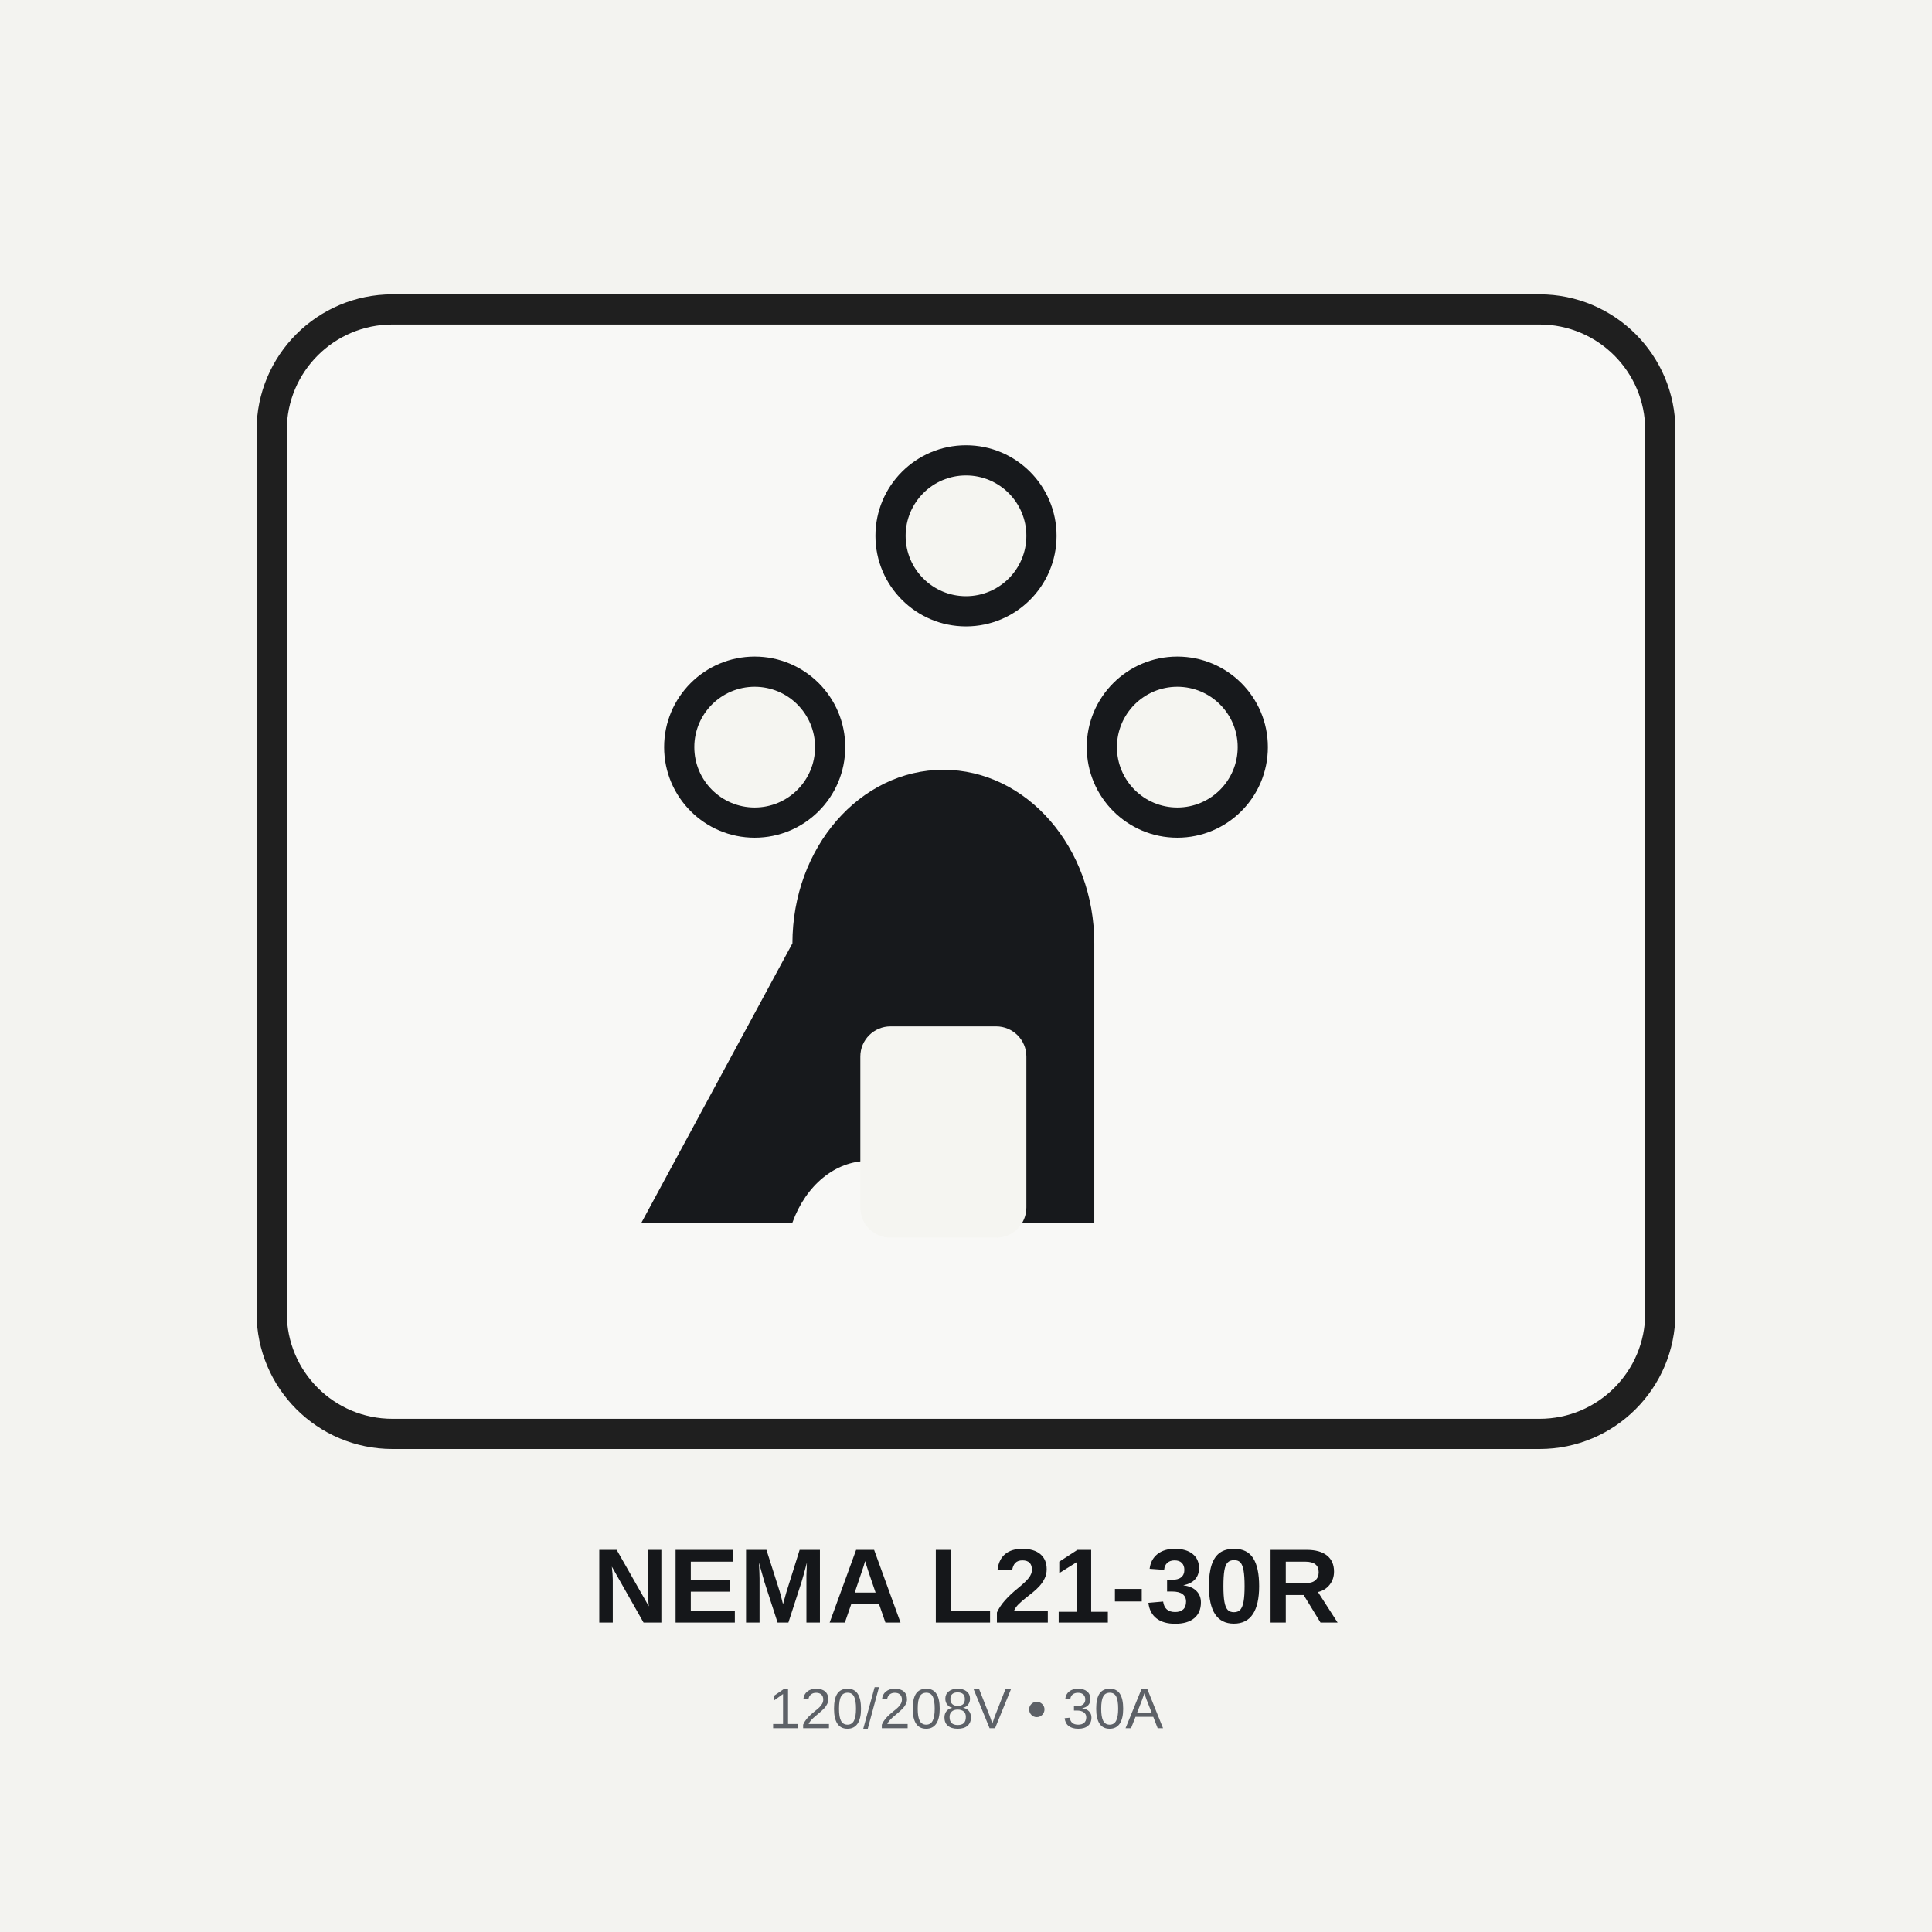
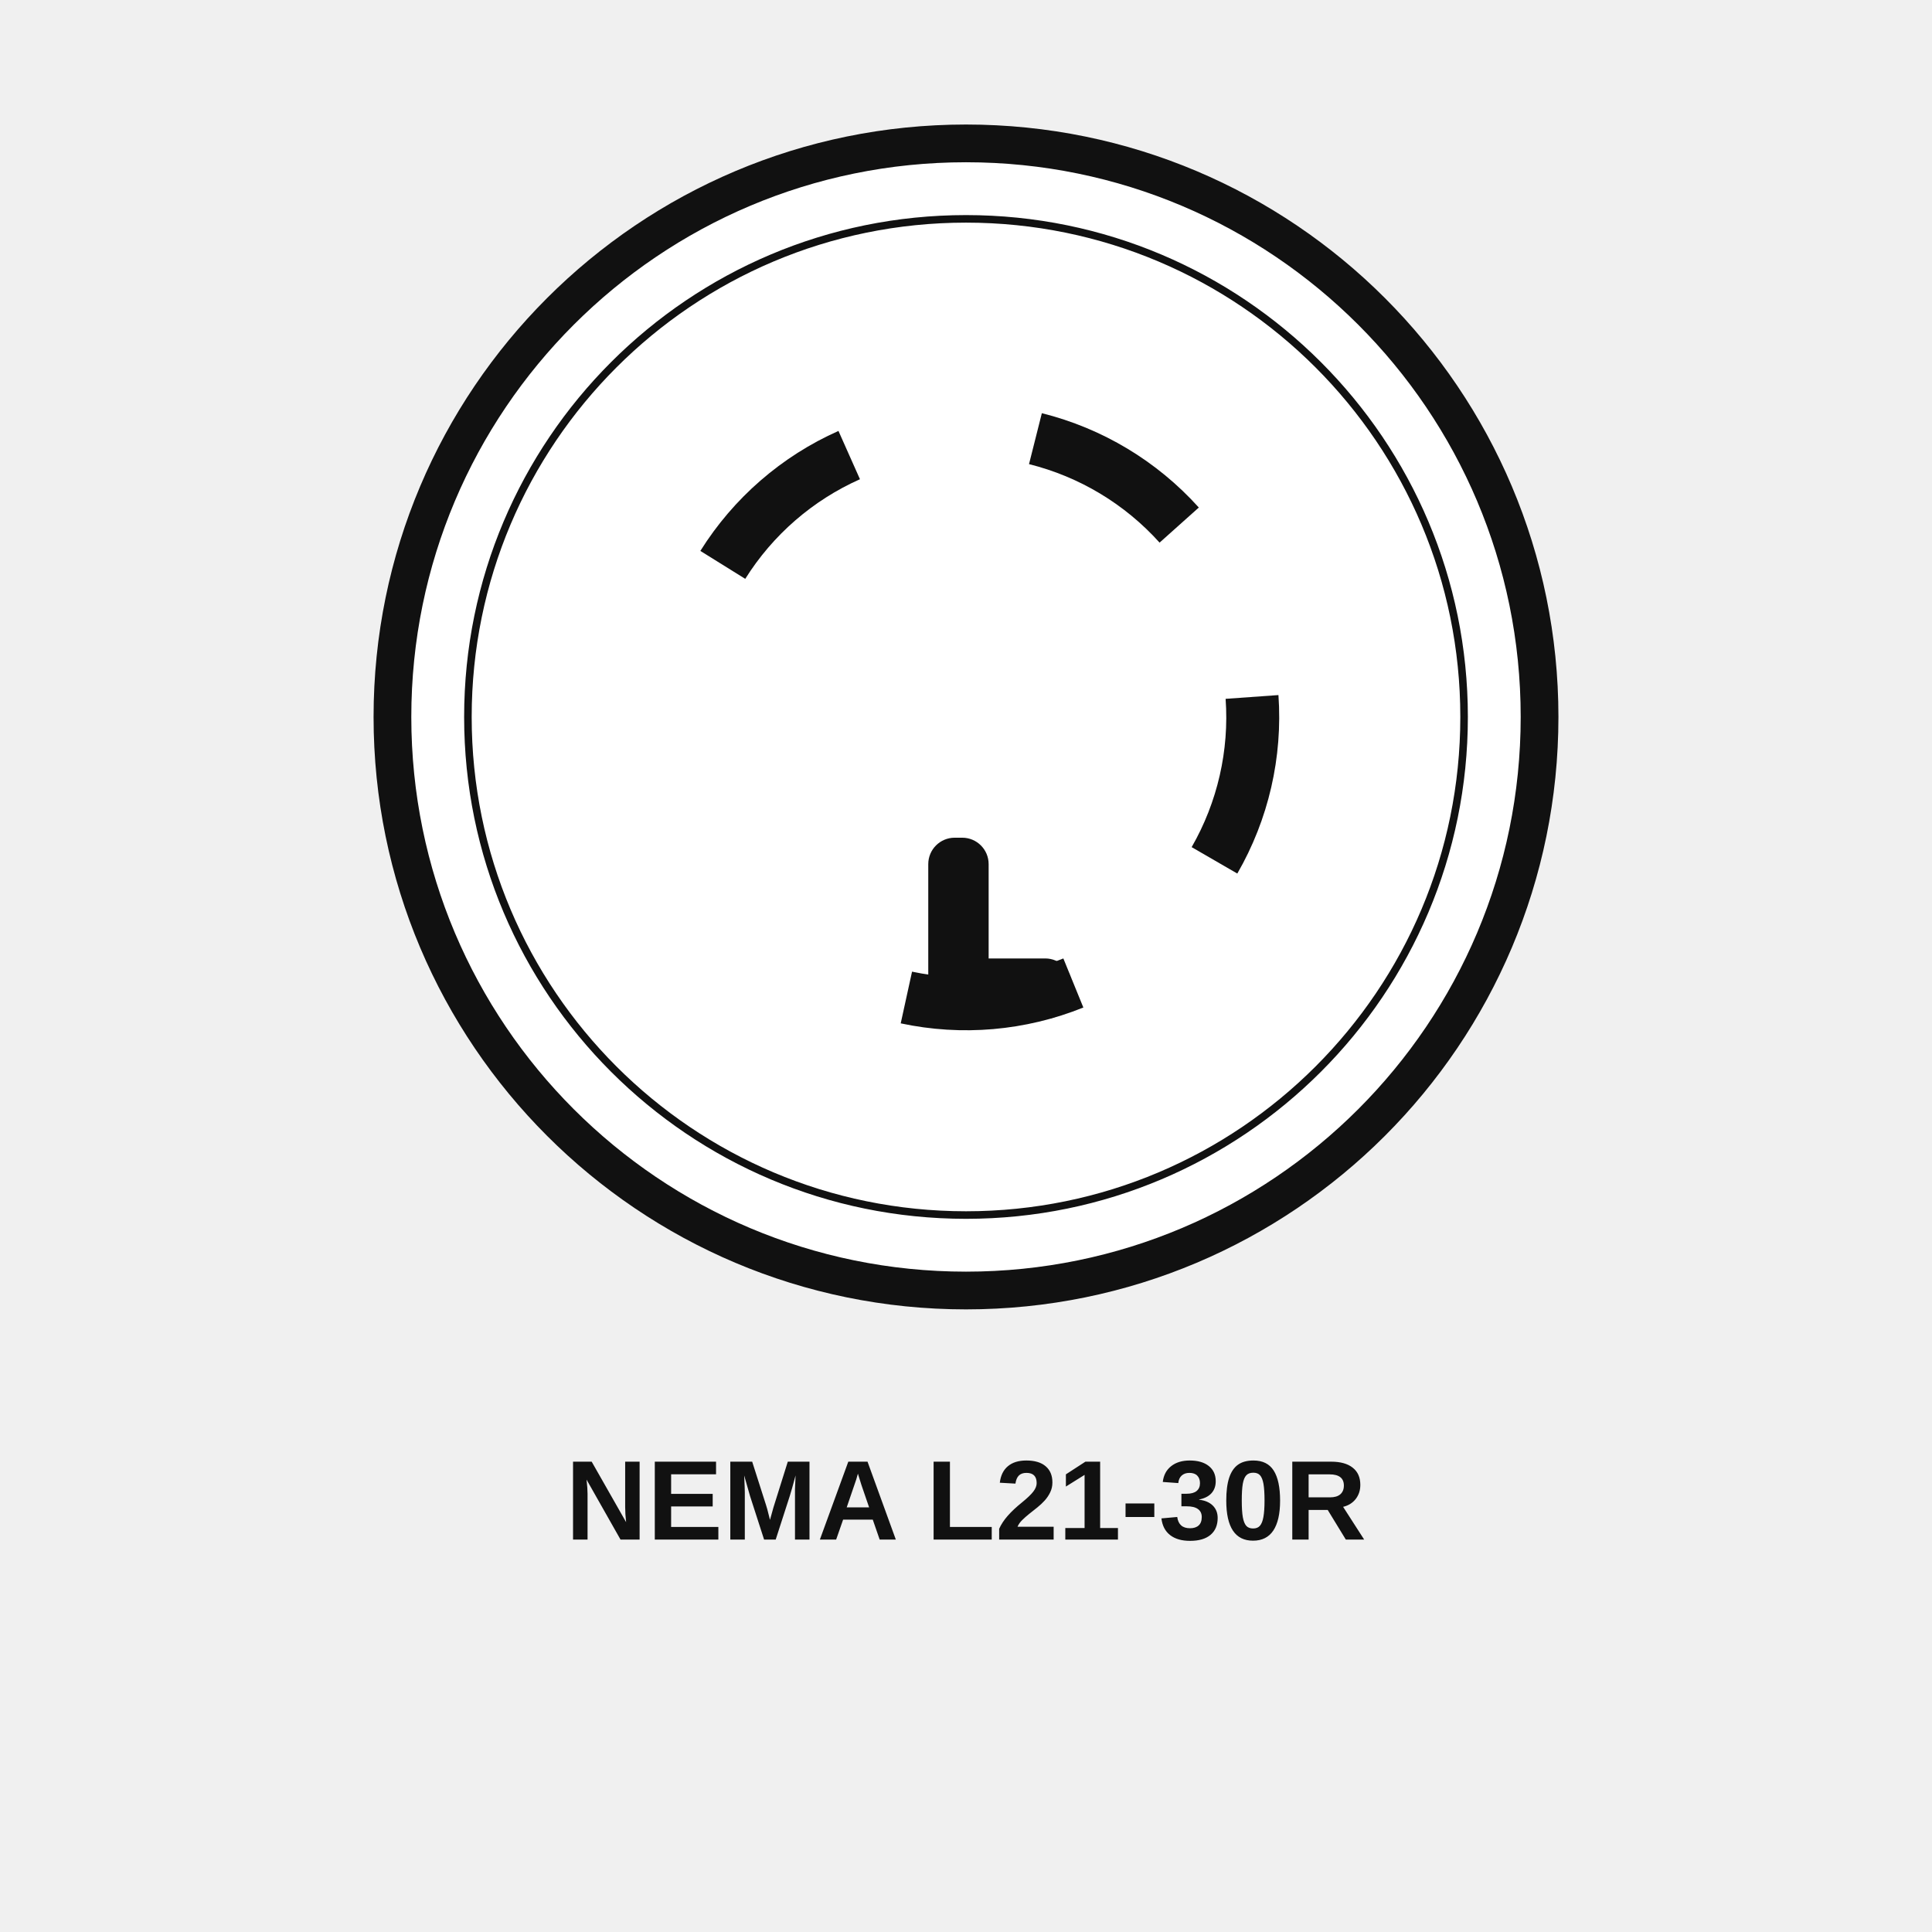
<svg xmlns="http://www.w3.org/2000/svg" width="512" height="512" viewBox="0 0 512 512" role="img" aria-label="NEMA L21-30R receptacle">
-   <rect width="512" height="512" fill="#f3f3f0" />
-   <rect x="72" y="82" width="368" height="298" rx="32" fill="#f8f8f6" stroke="#1f1f1f" stroke-width="8" />
-   <circle cx="200" cy="198" r="24" fill="#17191c" />
-   <circle cx="200" cy="198" r="16" fill="#f5f5f1" />
-   <circle cx="312" cy="198" r="24" fill="#17191c" />
-   <circle cx="312" cy="198" r="16" fill="#f5f5f1" />
-   <circle cx="256" cy="142" r="24" fill="#17191c" />
-   <circle cx="256" cy="142" r="16" fill="#f5f5f1" />
-   <circle cx="256" cy="254" r="24" fill="#17191c" />
-   <circle cx="256" cy="254" r="16" fill="#f5f5f1" />
-   <path d="M 210 250 a 40.0 46.0 0 0 1 80 0 v 74 h -40.0 a 22.0 28.0 0 0 0 -40.0 0 h -40.0 z" fill="#17191c" />
-   <rect x="228" y="272" width="44" height="56" rx="8" fill="#f5f5f1" />
-   <text x="256" y="430" text-anchor="middle" font-family="Arial, Helvetica, sans-serif" font-size="28" font-weight="700" fill="#15171a">NEMA L21-30R</text>
-   <text x="256" y="458" text-anchor="middle" font-family="Arial, Helvetica, sans-serif" font-size="15" fill="#5d6167">120/208V • 30A</text>
+   <g>
+     <circle cx="256" cy="190" r="152" fill="#fff" stroke="#111" stroke-width="10" />
+     <circle cx="256" cy="190" r="132" fill="none" stroke="#111" stroke-width="2" />
+     <path d="M 185.6 146.0 A 83.0 83.0 0 0 1 222.2 114.2 L 227.9 127.0 A 69.0 69.0 0 0 0 197.5 153.4 Z" fill="#111" />
+     <path d="M 276.1 109.5 A 83.0 83.0 0 0 1 317.7 134.5 L 307.3 143.8 A 69.0 69.0 0 0 0 272.7 123.0 Z" fill="#111" />
+     <path d="M 338.8 184.2 A 83.0 83.0 0 0 1 327.9 231.5 L 315.8 224.5 A 69.0 69.0 0 0 0 324.8 185.2 Z" fill="#111" />
+     <path d="M 287.1 267.0 A 83.0 83.0 0 0 1 238.7 271.2 L 241.7 257.5 A 69.0 69.0 0 0 0 281.8 254.0 Z" fill="#111" />
+     <rect x="246.0" y="222.0" width="16.0" height="48.0" rx="7.0" fill="#111" />
+     <rect x="252.0" y="254.0" width="32.0" height="16.0" rx="7.0" fill="#111" />
+   </g>
+   <text x="256" y="408" text-anchor="middle" font-family="Arial, Helvetica, sans-serif" font-size="30" font-weight="700" fill="#111">NEMA L21-30R</text>
</svg>
